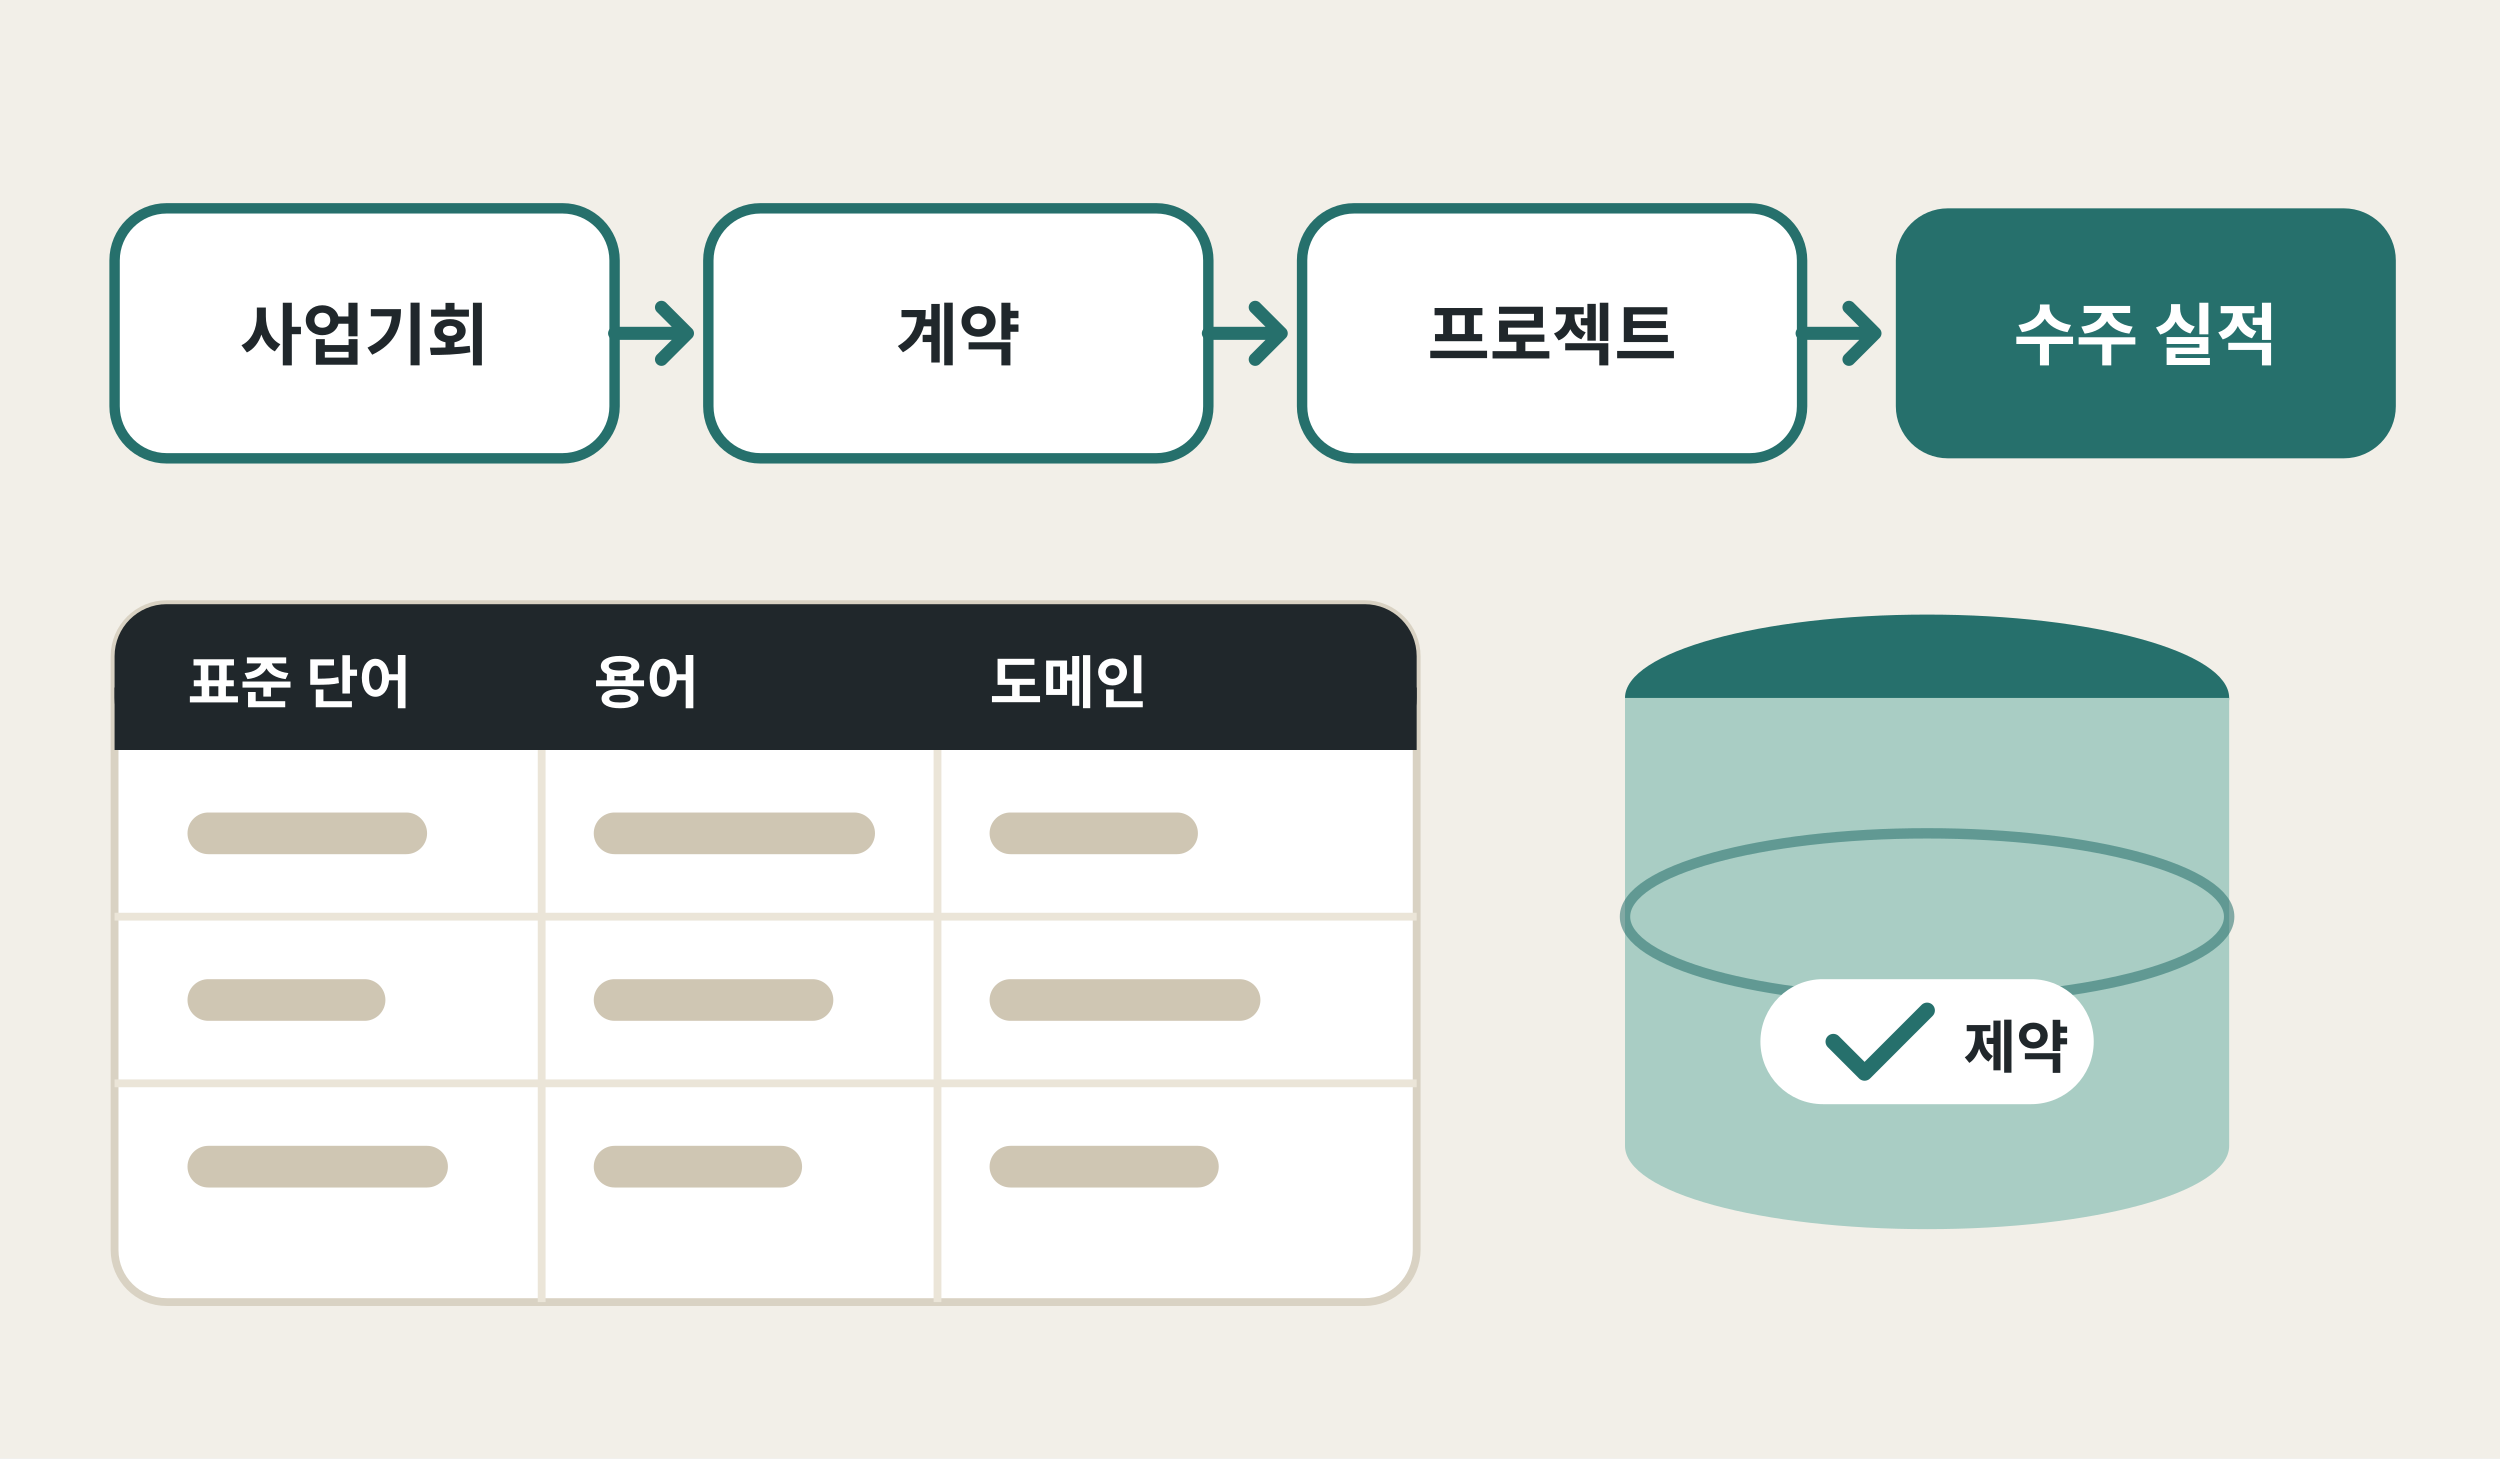
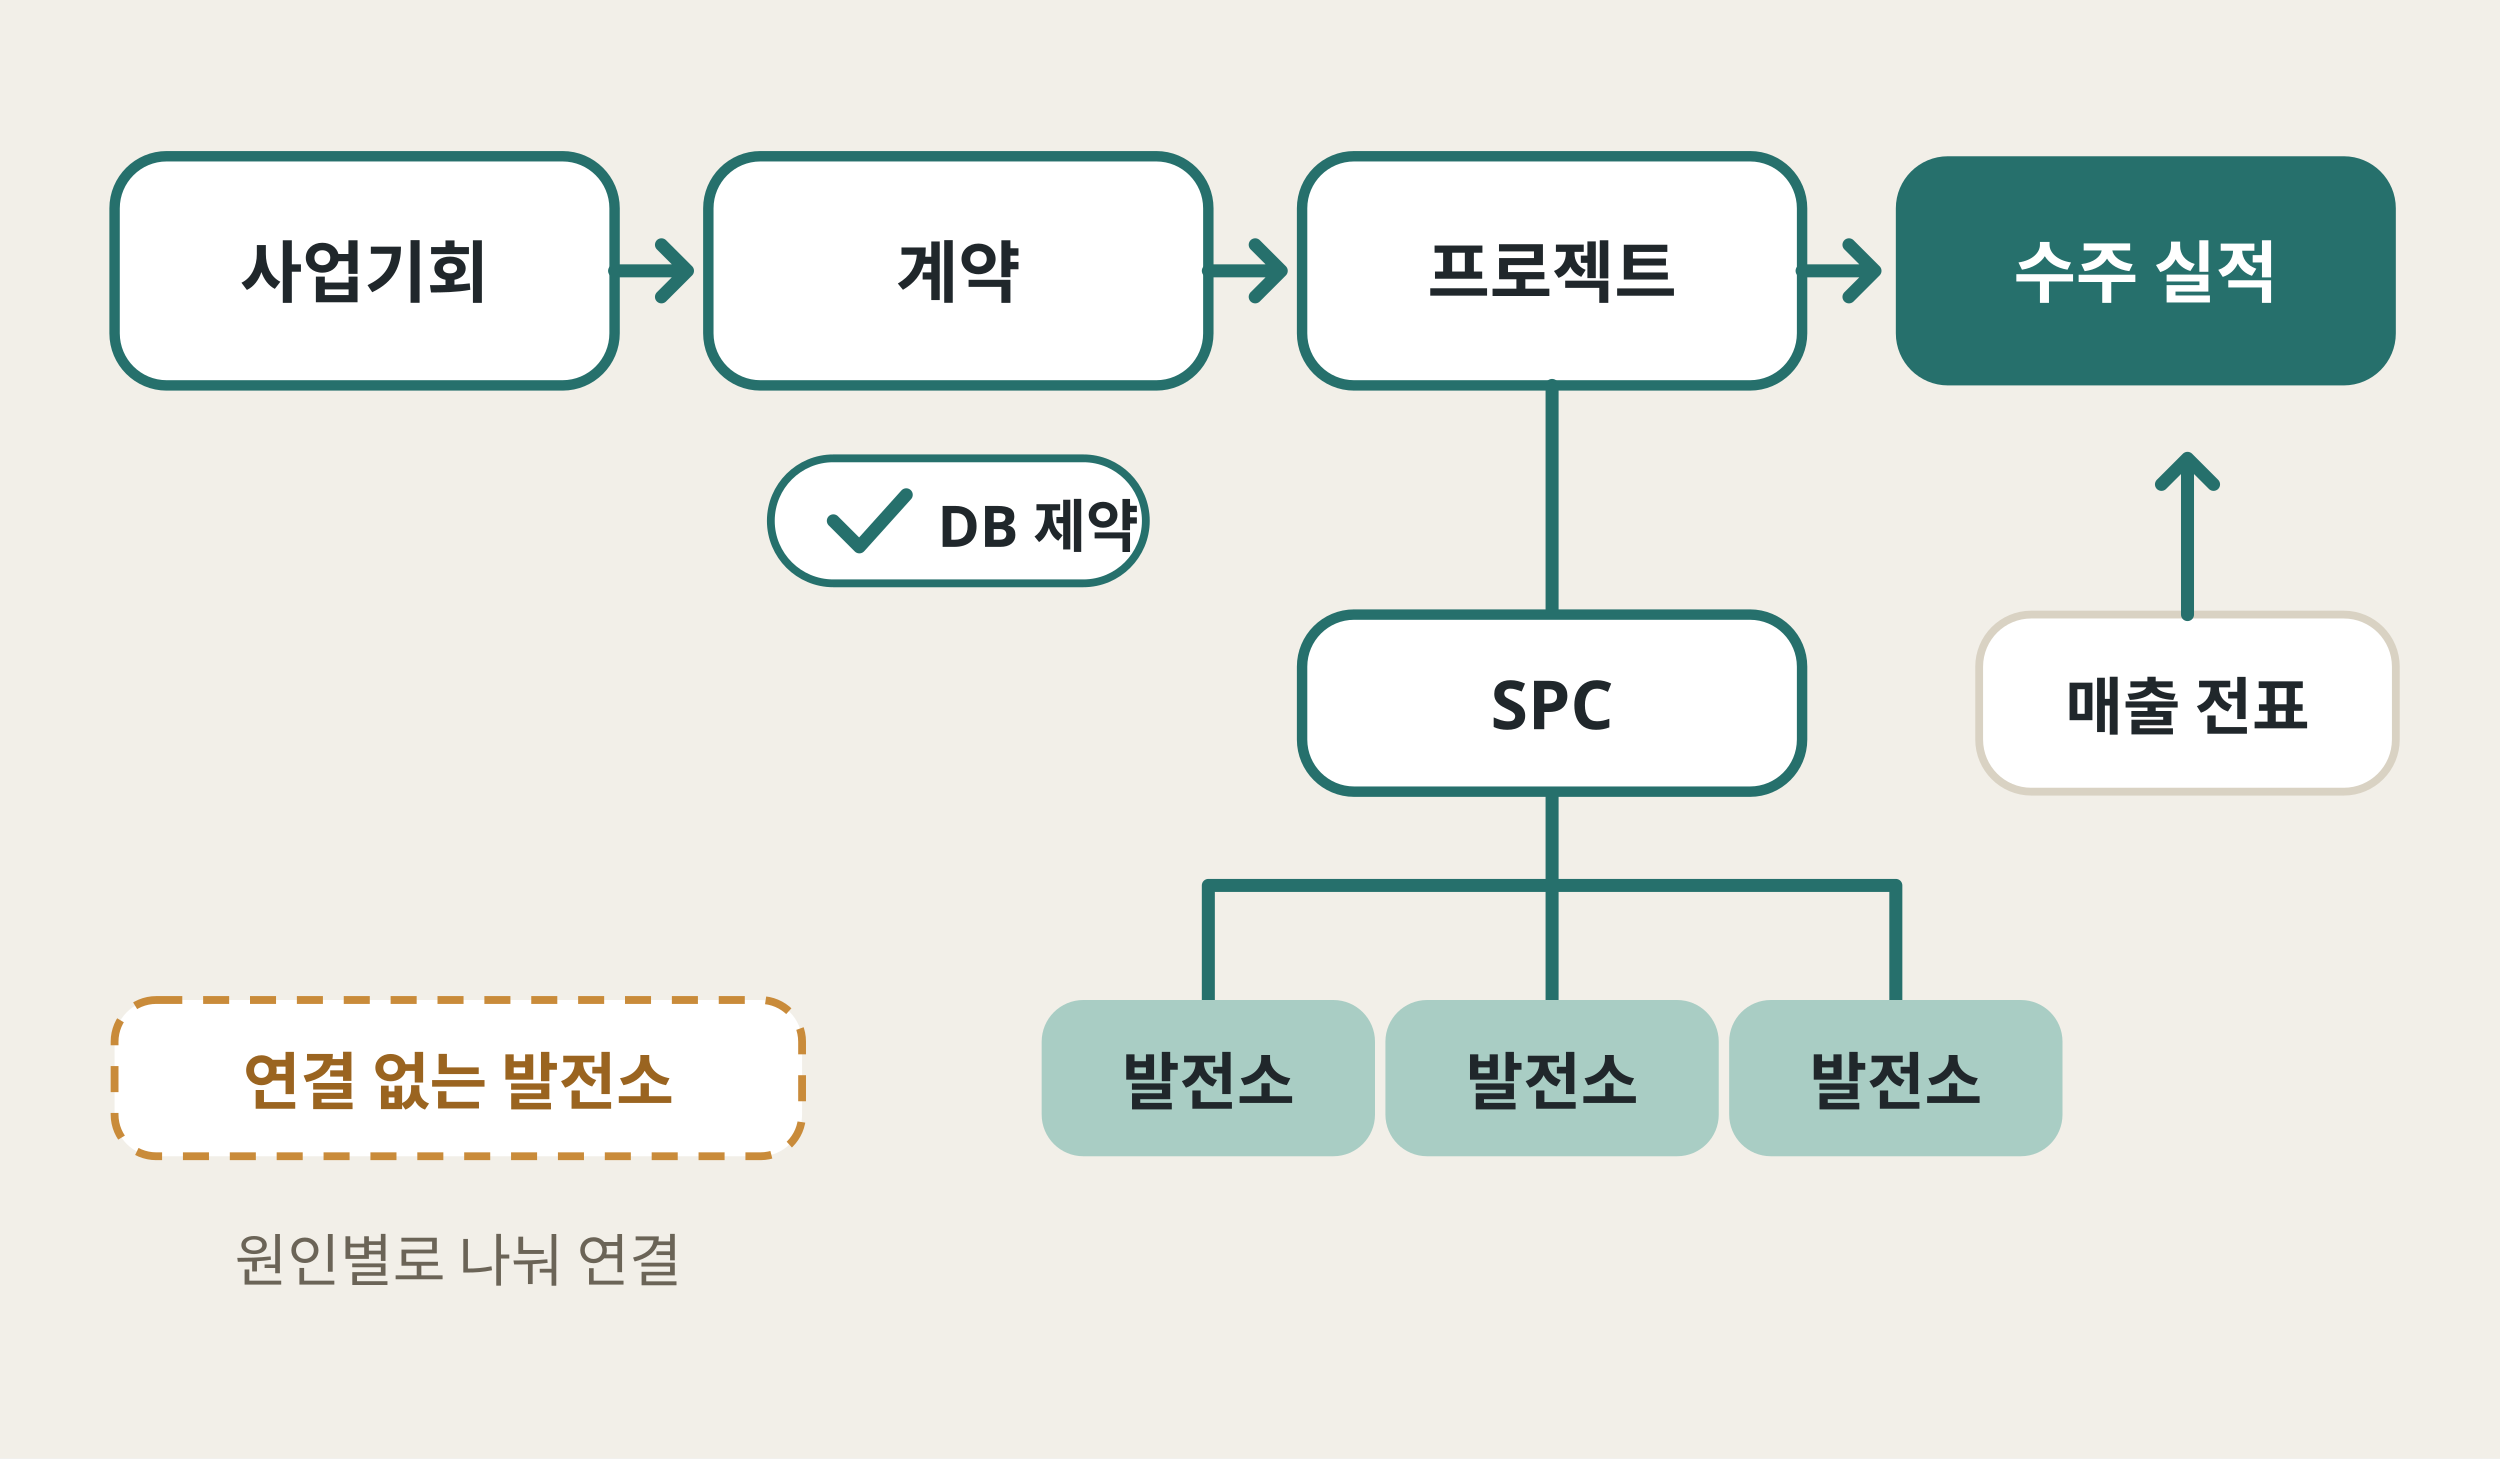
<svg xmlns="http://www.w3.org/2000/svg" viewBox="0 0 480 280" font-family="'Noto Sans KR','Malgun Gothic','Apple SD Gothic Neo',sans-serif">
  <rect width="480" height="280" fill="#f2efe8" />
  <g font-size="13" font-weight="700" text-anchor="middle">
-     <rect x="22" y="40" width="96" height="48" rx="10" fill="#ffffff" stroke="#26706c" stroke-width="2" />
-     <text x="70" y="69" fill="#20272b">사업기회</text>
-     <rect x="136" y="40" width="96" height="48" rx="10" fill="#ffffff" stroke="#26706c" stroke-width="2" />
-     <text x="184" y="69" fill="#20272b">계약</text>
-     <rect x="250" y="40" width="96" height="48" rx="10" fill="#ffffff" stroke="#26706c" stroke-width="2" />
-     <text x="298" y="69" fill="#20272b">프로젝트</text>
-     <rect x="364" y="40" width="96" height="48" rx="10" fill="#26706c" />
-     <text x="412" y="69" fill="#ffffff">수주 실적</text>
+     <rect x="22" y="30" width="96" height="44" rx="10" fill="#ffffff" stroke="#26706c" stroke-width="2" />
+     <text x="70" y="57" fill="#20272b">사업기회</text>
+     <rect x="136" y="30" width="96" height="44" rx="10" fill="#ffffff" stroke="#26706c" stroke-width="2" />
+     <text x="184" y="57" fill="#20272b">계약</text>
+     <rect x="250" y="30" width="96" height="44" rx="10" fill="#ffffff" stroke="#26706c" stroke-width="2" />
+     <text x="298" y="57" fill="#20272b">프로젝트</text>
+     <rect x="364" y="30" width="96" height="44" rx="10" fill="#26706c" />
+     <text x="412" y="57" fill="#ffffff">수주 실적</text>
  </g>
  <g fill="none" stroke="#26706c" stroke-width="2.5" stroke-linecap="round" stroke-linejoin="round">
-     <path d="M118 64h14M127 59l5 5-5 5" />
-     <path d="M232 64h14M241 59l5 5-5 5" />
-     <path d="M346 64h14M355 59l5 5-5 5" />
+     <path d="M118 52h14M127 47l5 5-5 5" />
+     <path d="M232 52h14M241 47l5 5-5 5" />
+     <path d="M346 52h14M355 47l5 5-5 5" />
  </g>
-   <rect x="22" y="116" width="250" height="134" rx="10" fill="#ffffff" stroke="#d9d2c3" stroke-width="1.5" />
-   <rect x="22" y="116" width="250" height="28" rx="10" fill="#20272b" />
-   <rect x="22" y="132" width="250" height="12" fill="#20272b" />
-   <g font-size="11" fill="#ffffff" font-weight="700">
-     <text x="36" y="135">표준 단어</text>
-     <text x="114" y="135">용어</text>
-     <text x="190" y="135">도메인</text>
+   <rect x="148" y="88" width="72" height="24" rx="12" fill="#ffffff" stroke="#26706c" stroke-width="1.5" />
+   <path d="M160 100l5 5 9-10" fill="none" stroke="#26706c" stroke-width="2.5" stroke-linecap="round" stroke-linejoin="round" />
+   <text x="180" y="105" font-size="11" fill="#20272b" font-weight="700">DB 제약</text>
+   <g fill="none" stroke="#26706c" stroke-width="2.5" stroke-linecap="round">
+     <path d="M298 74v44" />
+     <path d="M298 152v18M232 170h132M232 170v22M298 170v22M364 170v22" />
  </g>
-   <g stroke="#ebe5d8" stroke-width="1.5">
-     <path d="M22 176h250M22 208h250M104 144v106M180 144v106" />
+   <rect x="250" y="118" width="96" height="34" rx="10" fill="#ffffff" stroke="#26706c" stroke-width="2" />
+   <text x="298" y="140" font-size="13" font-weight="700" text-anchor="middle" fill="#20272b">SPC</text>
+   <g font-size="12" font-weight="700" text-anchor="middle" fill="#20272b">
+     <rect x="200" y="192" width="64" height="30" rx="8" fill="#a9cdc4" />
+     <text x="232" y="212">발전소</text>
+     <rect x="266" y="192" width="64" height="30" rx="8" fill="#a9cdc4" />
+     <text x="298" y="212">발전소</text>
+     <rect x="332" y="192" width="64" height="30" rx="8" fill="#a9cdc4" />
+     <text x="364" y="212">발전소</text>
  </g>
-   <g fill="#cfc6b3">
-     <rect x="36" y="156" width="46" height="8" rx="4" />
-     <rect x="114" y="156" width="54" height="8" rx="4" />
-     <rect x="190" y="156" width="40" height="8" rx="4" />
-     <rect x="36" y="188" width="38" height="8" rx="4" />
-     <rect x="114" y="188" width="46" height="8" rx="4" />
-     <rect x="190" y="188" width="52" height="8" rx="4" />
-     <rect x="36" y="220" width="50" height="8" rx="4" />
-     <rect x="114" y="220" width="40" height="8" rx="4" />
-     <rect x="190" y="220" width="44" height="8" rx="4" />
-   </g>
-   <ellipse cx="370" cy="134" rx="58" ry="16" fill="#26706c" />
-   <path d="M312 134v86c0 9 26 16 58 16s58-7 58-16v-86" fill="#a9cdc4" />
-   <ellipse cx="370" cy="176" rx="58" ry="16" fill="none" stroke="#26706c" stroke-width="2" opacity=".55" />
-   <rect x="338" y="188" width="64" height="24" rx="12" fill="#ffffff" />
-   <path d="M352 200l6 6 12-12" fill="none" stroke="#26706c" stroke-width="3" stroke-linecap="round" stroke-linejoin="round" />
-   <text x="377" y="205" font-size="11" fill="#20272b" font-weight="700">제약</text>
+   <rect x="380" y="118" width="80" height="34" rx="10" fill="#ffffff" stroke="#d9d2c3" stroke-width="1.5" />
+   <text x="420" y="140" font-size="12" font-weight="700" text-anchor="middle" fill="#20272b">매출 전표</text>
+   <path d="M420 118v-30M415 93l5-5 5 5" fill="none" stroke="#26706c" stroke-width="2.5" stroke-linecap="round" stroke-linejoin="round" />
+   <rect x="22" y="192" width="132" height="30" rx="8" fill="#ffffff" stroke="#c98b3a" stroke-width="1.5" stroke-dasharray="5 4" />
+   <text x="88" y="212" font-size="12" font-weight="700" text-anchor="middle" fill="#9a6420">연결 없는 발전소</text>
+   <text x="88" y="246" font-size="11" text-anchor="middle" fill="#6b6457">원인별로 나눠 연결</text>
</svg>
